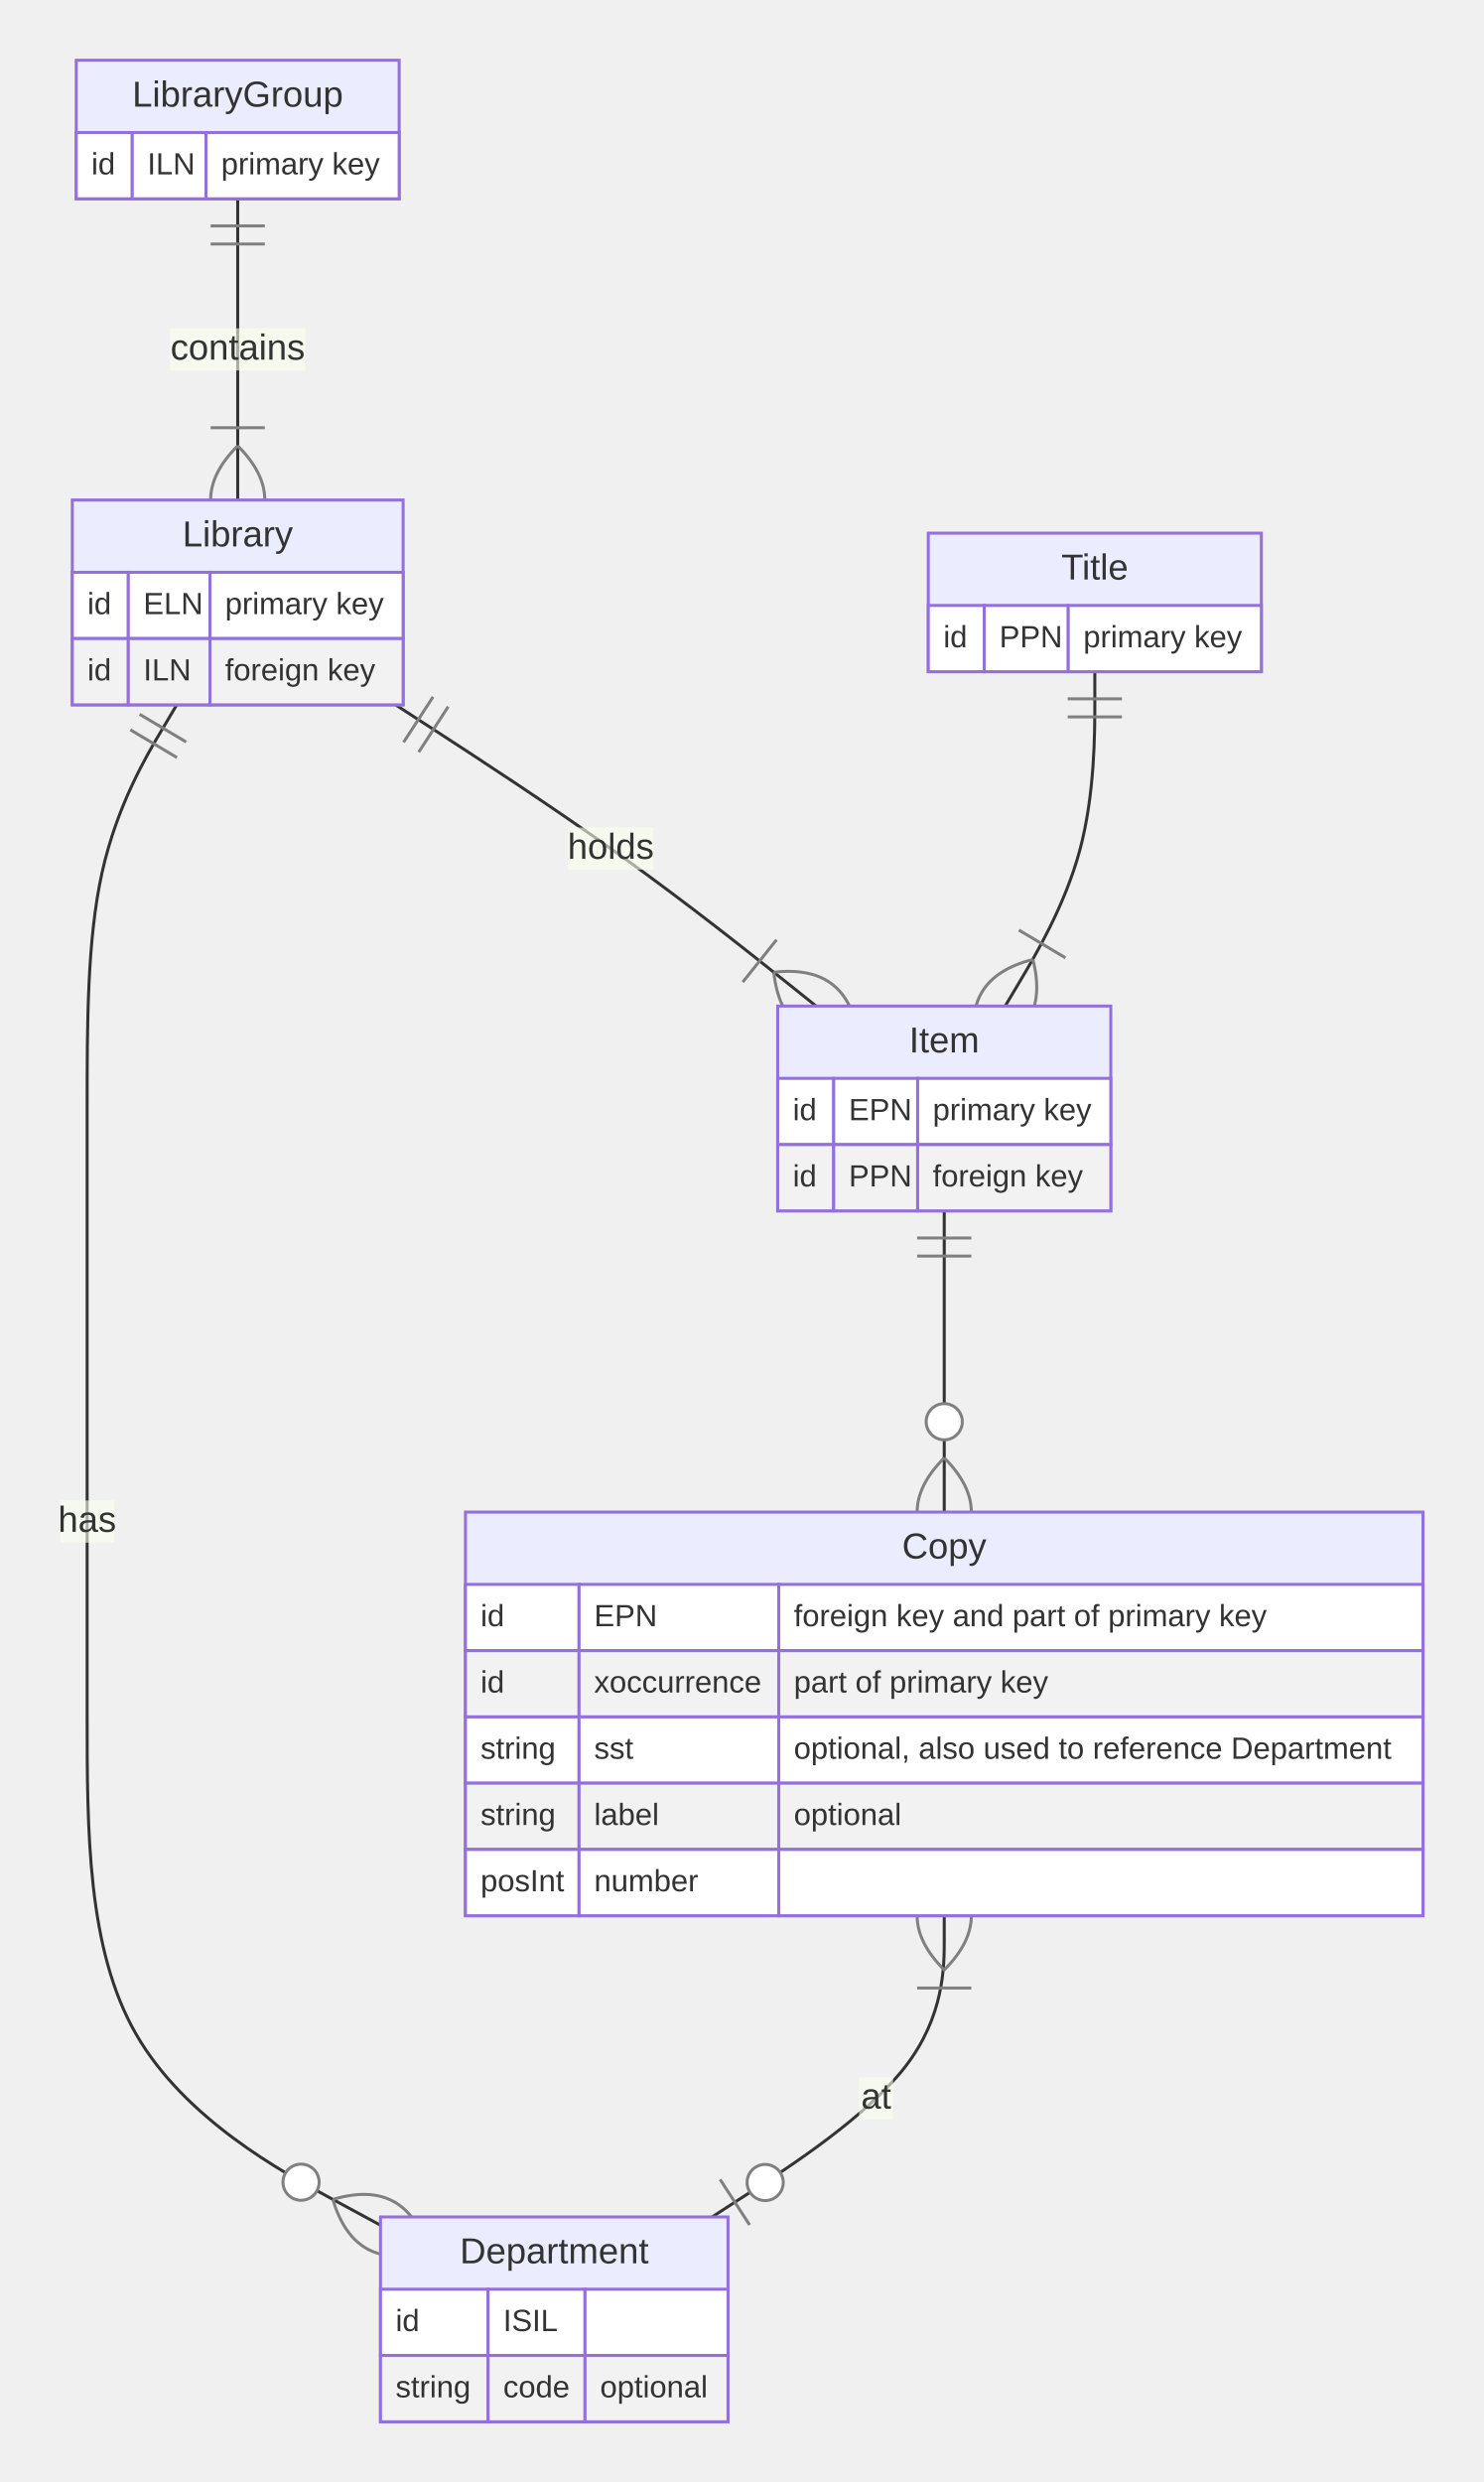
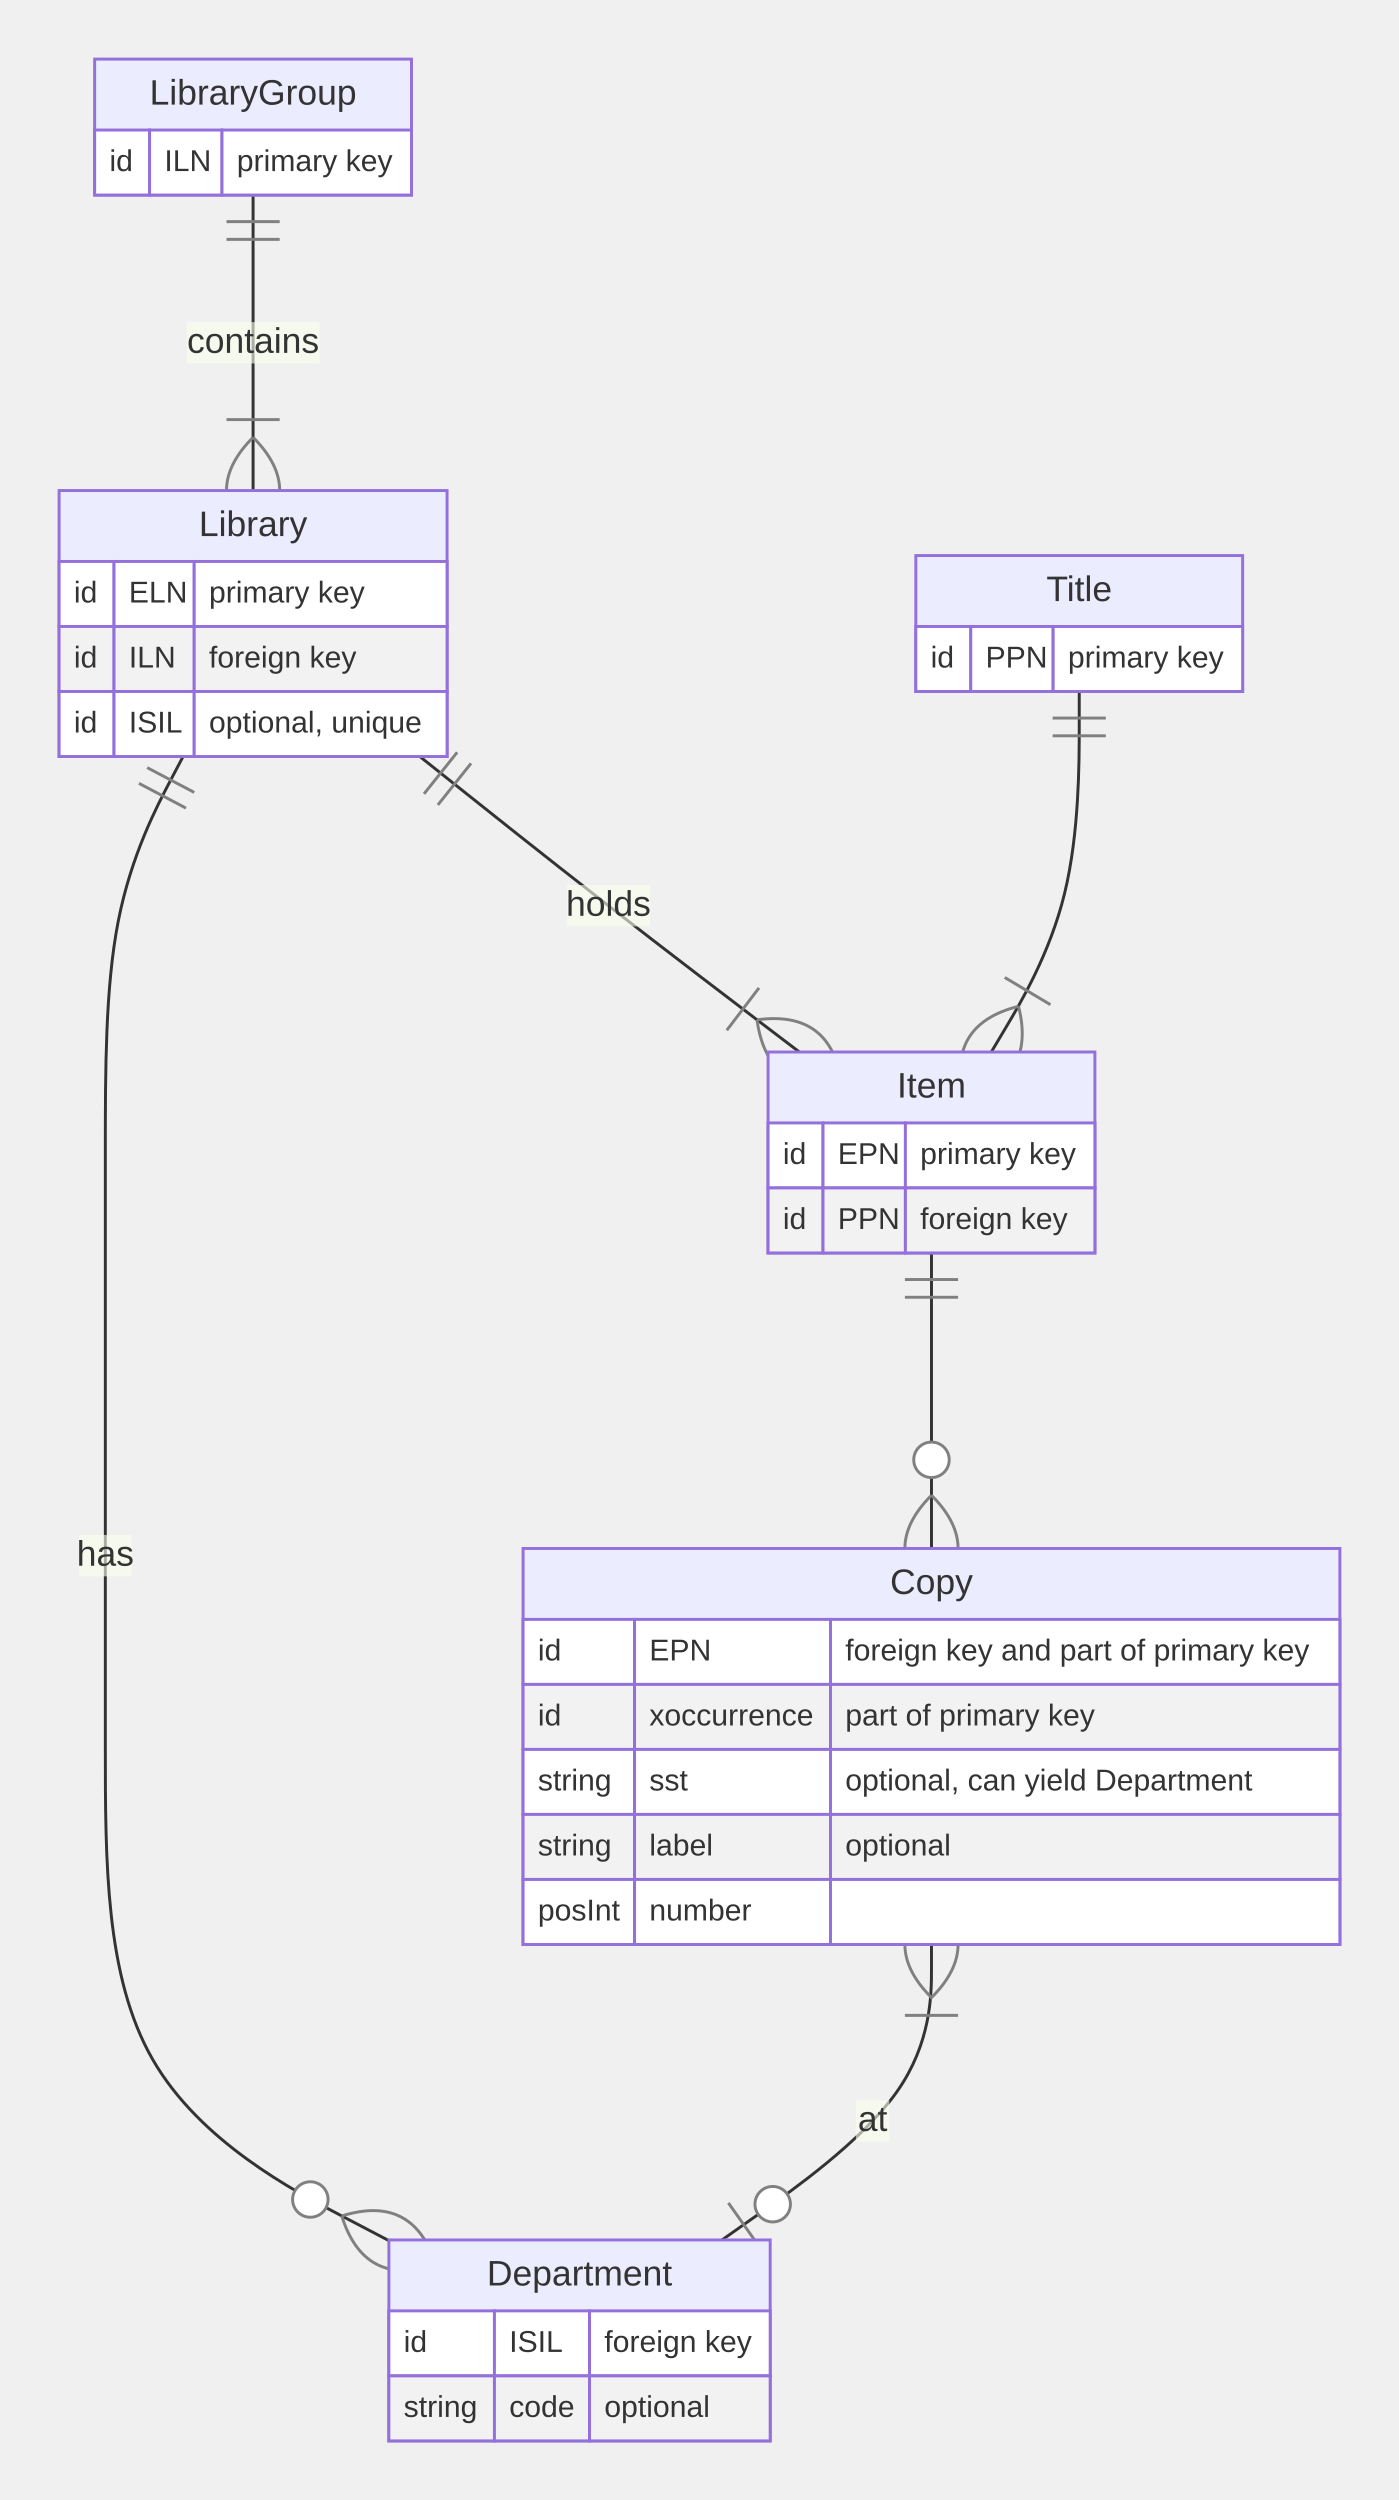
- <svg xmlns="http://www.w3.org/2000/svg" aria-labelledby="chart-title-mermaid-1664963327647 chart-desc-mermaid-1664963327647" role="img" viewBox="-4.009 0 492.504 824" style="max-width: 492.504px; background-color: white;" width="100%" id="mermaid-1664963327647">
-   <style>#mermaid-1664963327647 {font-family:"trebuchet ms",verdana,arial,sans-serif;font-size:16px;fill:#333;}#mermaid-1664963327647 .error-icon{fill:#552222;}#mermaid-1664963327647 .error-text{fill:#552222;stroke:#552222;}#mermaid-1664963327647 .edge-thickness-normal{stroke-width:2px;}#mermaid-1664963327647 .edge-thickness-thick{stroke-width:3.5px;}#mermaid-1664963327647 .edge-pattern-solid{stroke-dasharray:0;}#mermaid-1664963327647 .edge-pattern-dashed{stroke-dasharray:3;}#mermaid-1664963327647 .edge-pattern-dotted{stroke-dasharray:2;}#mermaid-1664963327647 .marker{fill:#333333;stroke:#333333;}#mermaid-1664963327647 .marker.cross{stroke:#333333;}#mermaid-1664963327647 svg{font-family:"trebuchet ms",verdana,arial,sans-serif;font-size:16px;}#mermaid-1664963327647 .entityBox{fill:#ECECFF;stroke:#9370DB;}#mermaid-1664963327647 .attributeBoxOdd{fill:#ffffff;stroke:#9370DB;}#mermaid-1664963327647 .attributeBoxEven{fill:#f2f2f2;stroke:#9370DB;}#mermaid-1664963327647 .relationshipLabelBox{fill:hsl(80, 100%, 96.275%);opacity:0.7;background-color:hsl(80, 100%, 96.275%);}#mermaid-1664963327647 .relationshipLabelBox rect{opacity:0.5;}#mermaid-1664963327647 .relationshipLine{stroke:#333333;}#mermaid-1664963327647 :root{--mermaid-font-family:"trebuchet ms",verdana,arial,sans-serif;}</style>
+ <svg xmlns="http://www.w3.org/2000/svg" aria-labelledby="chart-title-mermaid-1669122152774 chart-desc-mermaid-1669122152774" role="img" viewBox="0 0 473.416 846" style="max-width: 473.416px; background-color: white;" width="100%" id="mermaid-1669122152774">
+   <style>#mermaid-1669122152774 {font-family:"trebuchet ms",verdana,arial,sans-serif;font-size:16px;fill:#333;}#mermaid-1669122152774 .error-icon{fill:#552222;}#mermaid-1669122152774 .error-text{fill:#552222;stroke:#552222;}#mermaid-1669122152774 .edge-thickness-normal{stroke-width:2px;}#mermaid-1669122152774 .edge-thickness-thick{stroke-width:3.5px;}#mermaid-1669122152774 .edge-pattern-solid{stroke-dasharray:0;}#mermaid-1669122152774 .edge-pattern-dashed{stroke-dasharray:3;}#mermaid-1669122152774 .edge-pattern-dotted{stroke-dasharray:2;}#mermaid-1669122152774 .marker{fill:#333333;stroke:#333333;}#mermaid-1669122152774 .marker.cross{stroke:#333333;}#mermaid-1669122152774 svg{font-family:"trebuchet ms",verdana,arial,sans-serif;font-size:16px;}#mermaid-1669122152774 .entityBox{fill:#ECECFF;stroke:#9370DB;}#mermaid-1669122152774 .attributeBoxOdd{fill:#ffffff;stroke:#9370DB;}#mermaid-1669122152774 .attributeBoxEven{fill:#f2f2f2;stroke:#9370DB;}#mermaid-1669122152774 .relationshipLabelBox{fill:hsl(80, 100%, 96.275%);opacity:0.7;background-color:hsl(80, 100%, 96.275%);}#mermaid-1669122152774 .relationshipLabelBox rect{opacity:0.5;}#mermaid-1669122152774 .relationshipLine{stroke:#333333;}#mermaid-1669122152774 :root{--mermaid-font-family:"trebuchet ms",verdana,arial,sans-serif;}</style>
  <g />
  <defs>
    <marker orient="auto" markerHeight="18" markerWidth="18" refY="9" refX="0" id="ONLY_ONE_START">
      <path d="M9,0 L9,18 M15,0 L15,18" fill="none" stroke="gray" />
    </marker>
  </defs>
  <defs>
    <marker orient="auto" markerHeight="18" markerWidth="18" refY="9" refX="18" id="ONLY_ONE_END">
      <path d="M3,0 L3,18 M9,0 L9,18" fill="none" stroke="gray" />
    </marker>
  </defs>
  <defs>
    <marker orient="auto" markerHeight="18" markerWidth="30" refY="9" refX="0" id="ZERO_OR_ONE_START">
      <circle r="6" cy="9" cx="21" fill="white" stroke="gray" />
      <path d="M9,0 L9,18" fill="none" stroke="gray" />
    </marker>
  </defs>
  <defs>
    <marker orient="auto" markerHeight="18" markerWidth="30" refY="9" refX="30" id="ZERO_OR_ONE_END">
      <circle r="6" cy="9" cx="9" fill="white" stroke="gray" />
      <path d="M21,0 L21,18" fill="none" stroke="gray" />
    </marker>
  </defs>
  <defs>
    <marker orient="auto" markerHeight="36" markerWidth="45" refY="18" refX="18" id="ONE_OR_MORE_START">
      <path d="M0,18 Q 18,0 36,18 Q 18,36 0,18 M42,9 L42,27" fill="none" stroke="gray" />
    </marker>
  </defs>
  <defs>
    <marker orient="auto" markerHeight="36" markerWidth="45" refY="18" refX="27" id="ONE_OR_MORE_END">
      <path d="M3,9 L3,27 M9,18 Q27,0 45,18 Q27,36 9,18" fill="none" stroke="gray" />
    </marker>
  </defs>
  <defs>
    <marker orient="auto" markerHeight="36" markerWidth="57" refY="18" refX="18" id="ZERO_OR_MORE_START">
      <circle r="6" cy="18" cx="48" fill="white" stroke="gray" />
      <path d="M0,18 Q18,0 36,18 Q18,36 0,18" fill="none" stroke="gray" />
    </marker>
  </defs>
  <defs>
    <marker orient="auto" markerHeight="36" markerWidth="57" refY="18" refX="39" id="ZERO_OR_MORE_END">
      <circle r="6" cy="18" cx="9" fill="white" stroke="gray" />
      <path d="M21,18 Q39,0 57,18 Q39,36 21,18" fill="none" stroke="gray" />
    </marker>
  </defs>
-   <path marker-start="url(#ONLY_ONE_START)" marker-end="url(#ONE_OR_MORE_END)" fill="none" stroke="gray" d="M74.922,66L74.922,74.333C74.922,82.667,74.922,99.333,74.922,116C74.922,132.667,74.922,149.333,74.922,157.667L74.922,166" class="er relationshipLine" />
-   <path marker-start="url(#ONLY_ONE_START)" marker-end="url(#ONE_OR_MORE_END)" fill="none" stroke="gray" d="M359.519,223L359.519,233.167C359.519,243.333,359.519,263.667,354.559,282.167C349.598,300.667,339.678,317.333,334.718,325.667L329.757,334" class="er relationshipLine" />
-   <path marker-start="url(#ONLY_ONE_START)" marker-end="url(#ONE_OR_MORE_END)" fill="none" stroke="gray" d="M127.334,234L140.18,242.333C153.026,250.667,178.718,267.333,201.991,284C225.265,300.667,246.12,317.333,256.547,325.667L266.975,334" class="er relationshipLine" />
-   <path marker-start="url(#ONLY_ONE_START)" marker-end="url(#ZERO_OR_MORE_END)" fill="none" stroke="gray" d="M309.519,402L309.519,410.333C309.519,418.667,309.519,435.333,309.519,452C309.519,468.667,309.519,485.333,309.519,493.667L309.519,502" class="er relationshipLine" />
-   <path marker-start="url(#ONLY_ONE_START)" marker-end="url(#ZERO_OR_MORE_END)" fill="none" stroke="gray" d="M54.684,234L49.723,242.333C44.763,250.667,34.843,267.333,29.882,289.667C24.922,312,24.922,340,24.922,368C24.922,396,24.922,424,24.922,457.5C24.922,491,24.922,530,24.922,569C24.922,608,24.922,647,41.158,675.293C57.393,703.585,89.865,721.17,106.101,729.963L122.336,738.755" class="er relationshipLine" />
-   <path marker-start="url(#ONE_OR_MORE_START)" marker-end="url(#ZERO_OR_ONE_END)" fill="none" stroke="gray" d="M309.519,636L309.519,644.333C309.519,652.667,309.519,669.333,296.673,686C283.827,702.667,258.135,719.333,245.289,727.667L232.443,736" class="er relationshipLine" />
-   <g transform="translate(21.3125,20 )" id="LibraryGroup">
+   <path marker-start="url(#ONLY_ONE_START)" marker-end="url(#ONE_OR_MORE_END)" fill="none" stroke="gray" d="M85.643,66L85.643,74.333C85.643,82.667,85.643,99.333,85.643,116C85.643,132.667,85.643,149.333,85.643,157.667L85.643,166" class="er relationshipLine" />
+   <path marker-start="url(#ONLY_ONE_START)" marker-end="url(#ONE_OR_MORE_END)" fill="none" stroke="gray" d="M365.213,234L365.213,246C365.213,258,365.213,282,360.253,302.333C355.293,322.667,345.372,339.333,340.412,347.667L335.452,356" class="er relationshipLine" />
+   <path marker-start="url(#ONLY_ONE_START)" marker-end="url(#ONE_OR_MORE_END)" fill="none" stroke="gray" d="M142.059,256L152.506,264.333C162.954,272.667,183.849,289.333,205.256,306C226.662,322.667,248.581,339.333,259.54,347.667L270.5,356" class="er relationshipLine" />
+   <path marker-start="url(#ONLY_ONE_START)" marker-end="url(#ZERO_OR_MORE_END)" fill="none" stroke="gray" d="M315.213,424L315.213,432.333C315.213,440.667,315.213,457.333,315.213,474C315.213,490.667,315.213,507.333,315.213,515.667L315.213,524" class="er relationshipLine" />
+   <path marker-start="url(#ONLY_ONE_START)" marker-end="url(#ZERO_OR_MORE_END)" fill="none" stroke="gray" d="M61.958,256L57.572,264.333C53.186,272.667,44.415,289.333,40.029,311.667C35.643,334,35.643,362,35.643,390C35.643,418,35.643,446,35.643,479.5C35.643,513,35.643,552,35.643,591C35.643,630,35.643,669,51.635,696.871C67.627,724.743,99.612,741.486,115.605,749.857L131.597,758.229" class="er relationshipLine" />
+   <path marker-start="url(#ONE_OR_MORE_START)" marker-end="url(#ZERO_OR_ONE_END)" fill="none" stroke="gray" d="M315.213,658L315.213,666.333C315.213,674.667,315.213,691.333,303.398,708C291.582,724.667,267.951,741.333,256.136,749.667L244.32,758" class="er relationshipLine" />
+   <g transform="translate(32.03325,20 )" id="LibraryGroup">
    <rect height="46" width="107.219" y="0" x="0" stroke="gray" fill-opacity="100%" fill="honeydew" class="er entityBox" />
    <text transform="translate(53.60938,12)" style="font-family: &quot;trebuchet ms&quot;, verdana, arial, sans-serif;; font-size: 12px" text-anchor="middle" dominant-baseline="middle" y="0" x="0" id="entity-LibraryGroup" class="er entityLabel">LibraryGroup</text>
    <rect height="22" width="18.594" y="24" x="0" stroke="gray" fill-opacity="100%" fill="honeydew" class="er attributeBoxOdd" />
    <text transform="translate(5,35)" style="font-family: &quot;trebuchet ms&quot;, verdana, arial, sans-serif;; font-size: 10.2px" text-anchor="left" dominant-baseline="middle" y="0" x="0" id="entity-LibraryGroup-attr-1-type" class="er entityLabel">id</text>
    <rect height="22" width="24.5" y="24" x="18.594" stroke="gray" fill-opacity="100%" fill="honeydew" class="er attributeBoxOdd" />
    <text transform="translate(23.59375,35)" style="font-family: &quot;trebuchet ms&quot;, verdana, arial, sans-serif;; font-size: 10.2px" text-anchor="left" dominant-baseline="middle" y="0" x="0" id="entity-LibraryGroup-attr-1-name" class="er entityLabel">ILN</text>
    <rect height="22" width="64.125" y="24" x="43.094" stroke="gray" fill-opacity="100%" fill="honeydew" class="er attributeBoxOdd" />
    <text transform="translate(48.09375,35)" style="font-family: &quot;trebuchet ms&quot;, verdana, arial, sans-serif;; font-size: 10.2px" text-anchor="left" dominant-baseline="middle" y="0" x="0" id="entity-LibraryGroup-attr-1-comment" class="er entityLabel">primary key</text>
  </g>
  <g transform="translate(20,166 )" id="Library">
-     <rect height="68" width="109.844" y="0" x="0" stroke="gray" fill-opacity="100%" fill="honeydew" class="er entityBox" />
-     <text transform="translate(54.92188,12)" style="font-family: &quot;trebuchet ms&quot;, verdana, arial, sans-serif;; font-size: 12px" text-anchor="middle" dominant-baseline="middle" y="0" x="0" id="entity-Library" class="er entityLabel">Library</text>
+     <rect height="90" width="131.285" y="0" x="0" stroke="gray" fill-opacity="100%" fill="honeydew" class="er entityBox" />
+     <text transform="translate(65.64262,12)" style="font-family: &quot;trebuchet ms&quot;, verdana, arial, sans-serif;; font-size: 12px" text-anchor="middle" dominant-baseline="middle" y="0" x="0" id="entity-Library" class="er entityLabel">Library</text>
    <rect height="22" width="18.594" y="24" x="0" stroke="gray" fill-opacity="100%" fill="honeydew" class="er attributeBoxOdd" />
    <text transform="translate(5,35)" style="font-family: &quot;trebuchet ms&quot;, verdana, arial, sans-serif;; font-size: 10.2px" text-anchor="left" dominant-baseline="middle" y="0" x="0" id="entity-Library-attr-1-type" class="er entityLabel">id</text>
    <rect height="22" width="27.125" y="24" x="18.594" stroke="gray" fill-opacity="100%" fill="honeydew" class="er attributeBoxOdd" />
    <text transform="translate(23.59375,35)" style="font-family: &quot;trebuchet ms&quot;, verdana, arial, sans-serif;; font-size: 10.2px" text-anchor="left" dominant-baseline="middle" y="0" x="0" id="entity-Library-attr-1-name" class="er entityLabel">ELN</text>
-     <rect height="22" width="64.125" y="24" x="45.719" stroke="gray" fill-opacity="100%" fill="honeydew" class="er attributeBoxOdd" />
+     <rect height="22" width="85.566" y="24" x="45.719" stroke="gray" fill-opacity="100%" fill="honeydew" class="er attributeBoxOdd" />
    <text transform="translate(50.71875,35)" style="font-family: &quot;trebuchet ms&quot;, verdana, arial, sans-serif;; font-size: 10.2px" text-anchor="left" dominant-baseline="middle" y="0" x="0" id="entity-Library-attr-1-comment" class="er entityLabel">primary key</text>
    <rect height="22" width="18.594" y="46" x="0" stroke="gray" fill-opacity="100%" fill="honeydew" class="er attributeBoxEven" />
    <text transform="translate(5,57)" style="font-family: &quot;trebuchet ms&quot;, verdana, arial, sans-serif;; font-size: 10.2px" text-anchor="left" dominant-baseline="middle" y="0" x="0" id="entity-Library-attr-2-type" class="er entityLabel">id</text>
    <rect height="22" width="27.125" y="46" x="18.594" stroke="gray" fill-opacity="100%" fill="honeydew" class="er attributeBoxEven" />
    <text transform="translate(23.59375,57)" style="font-family: &quot;trebuchet ms&quot;, verdana, arial, sans-serif;; font-size: 10.2px" text-anchor="left" dominant-baseline="middle" y="0" x="0" id="entity-Library-attr-2-name" class="er entityLabel">ILN</text>
-     <rect height="22" width="64.125" y="46" x="45.719" stroke="gray" fill-opacity="100%" fill="honeydew" class="er attributeBoxEven" />
+     <rect height="22" width="85.566" y="46" x="45.719" stroke="gray" fill-opacity="100%" fill="honeydew" class="er attributeBoxEven" />
    <text transform="translate(50.71875,57)" style="font-family: &quot;trebuchet ms&quot;, verdana, arial, sans-serif;; font-size: 10.2px" text-anchor="left" dominant-baseline="middle" y="0" x="0" id="entity-Library-attr-2-comment" class="er entityLabel">foreign key</text>
+     <rect height="22" width="18.594" y="68" x="0" stroke="gray" fill-opacity="100%" fill="honeydew" class="er attributeBoxOdd" />
+     <text transform="translate(5,79)" style="font-family: &quot;trebuchet ms&quot;, verdana, arial, sans-serif;; font-size: 10.2px" text-anchor="left" dominant-baseline="middle" y="0" x="0" id="entity-Library-attr-3-type" class="er entityLabel">id</text>
+     <rect height="22" width="27.125" y="68" x="18.594" stroke="gray" fill-opacity="100%" fill="honeydew" class="er attributeBoxOdd" />
+     <text transform="translate(23.59375,79)" style="font-family: &quot;trebuchet ms&quot;, verdana, arial, sans-serif;; font-size: 10.2px" text-anchor="left" dominant-baseline="middle" y="0" x="0" id="entity-Library-attr-3-name" class="er entityLabel">ISIL</text>
+     <rect height="22" width="85.566" y="68" x="45.719" stroke="gray" fill-opacity="100%" fill="honeydew" class="er attributeBoxOdd" />
+     <text transform="translate(50.71875,79)" style="font-family: &quot;trebuchet ms&quot;, verdana, arial, sans-serif;; font-size: 10.2px" text-anchor="left" dominant-baseline="middle" y="0" x="0" id="entity-Library-attr-3-comment" class="er entityLabel">optional, unique</text>
  </g>
-   <g transform="translate(304.2222,177 )" id="Title">
+   <g transform="translate(309.9166,188 )" id="Title">
    <rect height="46" width="110.594" y="0" x="0" stroke="gray" fill-opacity="100%" fill="honeydew" class="er entityBox" />
    <text transform="translate(55.29688,12)" style="font-family: &quot;trebuchet ms&quot;, verdana, arial, sans-serif;; font-size: 12px" text-anchor="middle" dominant-baseline="middle" y="0" x="0" id="entity-Title" class="er entityLabel">Title</text>
    <rect height="22" width="18.594" y="24" x="0" stroke="gray" fill-opacity="100%" fill="honeydew" class="er attributeBoxOdd" />
    <text transform="translate(5,35)" style="font-family: &quot;trebuchet ms&quot;, verdana, arial, sans-serif;; font-size: 10.2px" text-anchor="left" dominant-baseline="middle" y="0" x="0" id="entity-Title-attr-1-type" class="er entityLabel">id</text>
    <rect height="22" width="27.875" y="24" x="18.594" stroke="gray" fill-opacity="100%" fill="honeydew" class="er attributeBoxOdd" />
    <text transform="translate(23.59375,35)" style="font-family: &quot;trebuchet ms&quot;, verdana, arial, sans-serif;; font-size: 10.2px" text-anchor="left" dominant-baseline="middle" y="0" x="0" id="entity-Title-attr-1-name" class="er entityLabel">PPN</text>
    <rect height="22" width="64.125" y="24" x="46.469" stroke="gray" fill-opacity="100%" fill="honeydew" class="er attributeBoxOdd" />
    <text transform="translate(51.46875,35)" style="font-family: &quot;trebuchet ms&quot;, verdana, arial, sans-serif;; font-size: 10.2px" text-anchor="left" dominant-baseline="middle" y="0" x="0" id="entity-Title-attr-1-comment" class="er entityLabel">primary key</text>
  </g>
-   <g transform="translate(254.2222,334 )" id="Item">
+   <g transform="translate(259.9166,356 )" id="Item">
    <rect height="68" width="110.594" y="0" x="0" stroke="gray" fill-opacity="100%" fill="honeydew" class="er entityBox" />
    <text transform="translate(55.29688,12)" style="font-family: &quot;trebuchet ms&quot;, verdana, arial, sans-serif;; font-size: 12px" text-anchor="middle" dominant-baseline="middle" y="0" x="0" id="entity-Item" class="er entityLabel">Item</text>
    <rect height="22" width="18.594" y="24" x="0" stroke="gray" fill-opacity="100%" fill="honeydew" class="er attributeBoxOdd" />
    <text transform="translate(5,35)" style="font-family: &quot;trebuchet ms&quot;, verdana, arial, sans-serif;; font-size: 10.2px" text-anchor="left" dominant-baseline="middle" y="0" x="0" id="entity-Item-attr-1-type" class="er entityLabel">id</text>
    <rect height="22" width="27.875" y="24" x="18.594" stroke="gray" fill-opacity="100%" fill="honeydew" class="er attributeBoxOdd" />
    <text transform="translate(23.59375,35)" style="font-family: &quot;trebuchet ms&quot;, verdana, arial, sans-serif;; font-size: 10.2px" text-anchor="left" dominant-baseline="middle" y="0" x="0" id="entity-Item-attr-1-name" class="er entityLabel">EPN</text>
    <rect height="22" width="64.125" y="24" x="46.469" stroke="gray" fill-opacity="100%" fill="honeydew" class="er attributeBoxOdd" />
    <text transform="translate(51.46875,35)" style="font-family: &quot;trebuchet ms&quot;, verdana, arial, sans-serif;; font-size: 10.2px" text-anchor="left" dominant-baseline="middle" y="0" x="0" id="entity-Item-attr-1-comment" class="er entityLabel">primary key</text>
    <rect height="22" width="18.594" y="46" x="0" stroke="gray" fill-opacity="100%" fill="honeydew" class="er attributeBoxEven" />
    <text transform="translate(5,57)" style="font-family: &quot;trebuchet ms&quot;, verdana, arial, sans-serif;; font-size: 10.2px" text-anchor="left" dominant-baseline="middle" y="0" x="0" id="entity-Item-attr-2-type" class="er entityLabel">id</text>
    <rect height="22" width="27.875" y="46" x="18.594" stroke="gray" fill-opacity="100%" fill="honeydew" class="er attributeBoxEven" />
    <text transform="translate(23.59375,57)" style="font-family: &quot;trebuchet ms&quot;, verdana, arial, sans-serif;; font-size: 10.2px" text-anchor="left" dominant-baseline="middle" y="0" x="0" id="entity-Item-attr-2-name" class="er entityLabel">PPN</text>
    <rect height="22" width="64.125" y="46" x="46.469" stroke="gray" fill-opacity="100%" fill="honeydew" class="er attributeBoxEven" />
    <text transform="translate(51.46875,57)" style="font-family: &quot;trebuchet ms&quot;, verdana, arial, sans-serif;; font-size: 10.2px" text-anchor="left" dominant-baseline="middle" y="0" x="0" id="entity-Item-attr-2-comment" class="er entityLabel">foreign key</text>
  </g>
-   <g transform="translate(150.5434,502 )" id="Copy">
-     <rect height="134" width="317.951" y="0" x="0" stroke="gray" fill-opacity="100%" fill="honeydew" class="er entityBox" />
-     <text transform="translate(158.9757,12)" style="font-family: &quot;trebuchet ms&quot;, verdana, arial, sans-serif;; font-size: 12px" text-anchor="middle" dominant-baseline="middle" y="0" x="0" id="entity-Copy" class="er entityLabel">Copy</text>
+   <g transform="translate(177.0113,524 )" id="Copy">
+     <rect height="134" width="276.404" y="0" x="0" stroke="gray" fill-opacity="100%" fill="honeydew" class="er entityBox" />
+     <text transform="translate(138.2022,12)" style="font-family: &quot;trebuchet ms&quot;, verdana, arial, sans-serif;; font-size: 12px" text-anchor="middle" dominant-baseline="middle" y="0" x="0" id="entity-Copy" class="er entityLabel">Copy</text>
    <rect height="22" width="37.719" y="24" x="0" stroke="gray" fill-opacity="100%" fill="honeydew" class="er attributeBoxOdd" />
    <text transform="translate(5,35)" style="font-family: &quot;trebuchet ms&quot;, verdana, arial, sans-serif;; font-size: 10.2px" text-anchor="left" dominant-baseline="middle" y="0" x="0" id="entity-Copy-attr-1-type" class="er entityLabel">id</text>
    <rect height="22" width="66.311" y="24" x="37.719" stroke="gray" fill-opacity="100%" fill="honeydew" class="er attributeBoxOdd" />
    <text transform="translate(42.71875,35)" style="font-family: &quot;trebuchet ms&quot;, verdana, arial, sans-serif;; font-size: 10.2px" text-anchor="left" dominant-baseline="middle" y="0" x="0" id="entity-Copy-attr-1-name" class="er entityLabel">EPN</text>
-     <rect height="22" width="213.922" y="24" x="104.029" stroke="gray" fill-opacity="100%" fill="honeydew" class="er attributeBoxOdd" />
+     <rect height="22" width="172.375" y="24" x="104.029" stroke="gray" fill-opacity="100%" fill="honeydew" class="er attributeBoxOdd" />
    <text transform="translate(109.0295,35)" style="font-family: &quot;trebuchet ms&quot;, verdana, arial, sans-serif;; font-size: 10.2px" text-anchor="left" dominant-baseline="middle" y="0" x="0" id="entity-Copy-attr-1-comment" class="er entityLabel">foreign key and part of primary key</text>
    <rect height="22" width="37.719" y="46" x="0" stroke="gray" fill-opacity="100%" fill="honeydew" class="er attributeBoxEven" />
    <text transform="translate(5,57)" style="font-family: &quot;trebuchet ms&quot;, verdana, arial, sans-serif;; font-size: 10.2px" text-anchor="left" dominant-baseline="middle" y="0" x="0" id="entity-Copy-attr-2-type" class="er entityLabel">id</text>
    <rect height="22" width="66.311" y="46" x="37.719" stroke="gray" fill-opacity="100%" fill="honeydew" class="er attributeBoxEven" />
    <text transform="translate(42.71875,57)" style="font-family: &quot;trebuchet ms&quot;, verdana, arial, sans-serif;; font-size: 10.2px" text-anchor="left" dominant-baseline="middle" y="0" x="0" id="entity-Copy-attr-2-name" class="er entityLabel">xoccurrence</text>
-     <rect height="22" width="213.922" y="46" x="104.029" stroke="gray" fill-opacity="100%" fill="honeydew" class="er attributeBoxEven" />
+     <rect height="22" width="172.375" y="46" x="104.029" stroke="gray" fill-opacity="100%" fill="honeydew" class="er attributeBoxEven" />
    <text transform="translate(109.0295,57)" style="font-family: &quot;trebuchet ms&quot;, verdana, arial, sans-serif;; font-size: 10.2px" text-anchor="left" dominant-baseline="middle" y="0" x="0" id="entity-Copy-attr-2-comment" class="er entityLabel">part of primary key</text>
    <rect height="22" width="37.719" y="68" x="0" stroke="gray" fill-opacity="100%" fill="honeydew" class="er attributeBoxOdd" />
    <text transform="translate(5,79)" style="font-family: &quot;trebuchet ms&quot;, verdana, arial, sans-serif;; font-size: 10.2px" text-anchor="left" dominant-baseline="middle" y="0" x="0" id="entity-Copy-attr-3-type" class="er entityLabel">string</text>
    <rect height="22" width="66.311" y="68" x="37.719" stroke="gray" fill-opacity="100%" fill="honeydew" class="er attributeBoxOdd" />
    <text transform="translate(42.71875,79)" style="font-family: &quot;trebuchet ms&quot;, verdana, arial, sans-serif;; font-size: 10.2px" text-anchor="left" dominant-baseline="middle" y="0" x="0" id="entity-Copy-attr-3-name" class="er entityLabel">sst</text>
-     <rect height="22" width="213.922" y="68" x="104.029" stroke="gray" fill-opacity="100%" fill="honeydew" class="er attributeBoxOdd" />
-     <text transform="translate(109.0295,79)" style="font-family: &quot;trebuchet ms&quot;, verdana, arial, sans-serif;; font-size: 10.2px" text-anchor="left" dominant-baseline="middle" y="0" x="0" id="entity-Copy-attr-3-comment" class="er entityLabel">optional, also used to reference Department</text>
+     <rect height="22" width="172.375" y="68" x="104.029" stroke="gray" fill-opacity="100%" fill="honeydew" class="er attributeBoxOdd" />
+     <text transform="translate(109.0295,79)" style="font-family: &quot;trebuchet ms&quot;, verdana, arial, sans-serif;; font-size: 10.2px" text-anchor="left" dominant-baseline="middle" y="0" x="0" id="entity-Copy-attr-3-comment" class="er entityLabel">optional, can yield Department</text>
    <rect height="22" width="37.719" y="90" x="0" stroke="gray" fill-opacity="100%" fill="honeydew" class="er attributeBoxEven" />
    <text transform="translate(5,101)" style="font-family: &quot;trebuchet ms&quot;, verdana, arial, sans-serif;; font-size: 10.2px" text-anchor="left" dominant-baseline="middle" y="0" x="0" id="entity-Copy-attr-4-type" class="er entityLabel">string</text>
    <rect height="22" width="66.311" y="90" x="37.719" stroke="gray" fill-opacity="100%" fill="honeydew" class="er attributeBoxEven" />
    <text transform="translate(42.71875,101)" style="font-family: &quot;trebuchet ms&quot;, verdana, arial, sans-serif;; font-size: 10.2px" text-anchor="left" dominant-baseline="middle" y="0" x="0" id="entity-Copy-attr-4-name" class="er entityLabel">label</text>
-     <rect height="22" width="213.922" y="90" x="104.029" stroke="gray" fill-opacity="100%" fill="honeydew" class="er attributeBoxEven" />
+     <rect height="22" width="172.375" y="90" x="104.029" stroke="gray" fill-opacity="100%" fill="honeydew" class="er attributeBoxEven" />
    <text transform="translate(109.0295,101)" style="font-family: &quot;trebuchet ms&quot;, verdana, arial, sans-serif;; font-size: 10.2px" text-anchor="left" dominant-baseline="middle" y="0" x="0" id="entity-Copy-attr-4-comment" class="er entityLabel">optional</text>
    <rect height="22" width="37.719" y="112" x="0" stroke="gray" fill-opacity="100%" fill="honeydew" class="er attributeBoxOdd" />
    <text transform="translate(5,123)" style="font-family: &quot;trebuchet ms&quot;, verdana, arial, sans-serif;; font-size: 10.2px" text-anchor="left" dominant-baseline="middle" y="0" x="0" id="entity-Copy-attr-5-type" class="er entityLabel">posInt</text>
    <rect height="22" width="66.311" y="112" x="37.719" stroke="gray" fill-opacity="100%" fill="honeydew" class="er attributeBoxOdd" />
    <text transform="translate(42.71875,123)" style="font-family: &quot;trebuchet ms&quot;, verdana, arial, sans-serif;; font-size: 10.2px" text-anchor="left" dominant-baseline="middle" y="0" x="0" id="entity-Copy-attr-5-name" class="er entityLabel">number</text>
-     <rect height="22" width="213.922" y="112" x="104.029" stroke="gray" fill-opacity="100%" fill="honeydew" class="er attributeBoxOdd" />
+     <rect height="22" width="172.375" y="112" x="104.029" stroke="gray" fill-opacity="100%" fill="honeydew" class="er attributeBoxOdd" />
    <text transform="translate(109.0295,123)" style="font-family: &quot;trebuchet ms&quot;, verdana, arial, sans-serif;; font-size: 10.2px" text-anchor="left" dominant-baseline="middle" y="0" x="0" id="entity-Copy-attr-5-comment" class="er entityLabel" />
  </g>
-   <g transform="translate(122.3364,736 )" id="Department">
-     <rect height="68" width="115.39" y="0" x="0" stroke="gray" fill-opacity="100%" fill="honeydew" class="er entityBox" />
-     <text transform="translate(57.69485,12)" style="font-family: &quot;trebuchet ms&quot;, verdana, arial, sans-serif;; font-size: 12px" text-anchor="middle" dominant-baseline="middle" y="0" x="0" id="entity-Department" class="er entityLabel">Department</text>
+   <g transform="translate(131.5972,758 )" id="Department">
+     <rect height="68" width="129.03" y="0" x="0" stroke="gray" fill-opacity="100%" fill="honeydew" class="er entityBox" />
+     <text transform="translate(64.51517,12)" style="font-family: &quot;trebuchet ms&quot;, verdana, arial, sans-serif;; font-size: 12px" text-anchor="middle" dominant-baseline="middle" y="0" x="0" id="entity-Department" class="er entityLabel">Department</text>
    <rect height="22" width="35.719" y="24" x="0" stroke="gray" fill-opacity="100%" fill="honeydew" class="er attributeBoxOdd" />
    <text transform="translate(5,35)" style="font-family: &quot;trebuchet ms&quot;, verdana, arial, sans-serif;; font-size: 10.2px" text-anchor="left" dominant-baseline="middle" y="0" x="0" id="entity-Department-attr-1-type" class="er entityLabel">id</text>
    <rect height="22" width="32.187" y="24" x="35.719" stroke="gray" fill-opacity="100%" fill="honeydew" class="er attributeBoxOdd" />
    <text transform="translate(40.71875,35)" style="font-family: &quot;trebuchet ms&quot;, verdana, arial, sans-serif;; font-size: 10.2px" text-anchor="left" dominant-baseline="middle" y="0" x="0" id="entity-Department-attr-1-name" class="er entityLabel">ISIL</text>
-     <rect height="22" width="47.484" y="24" x="67.905" stroke="gray" fill-opacity="100%" fill="honeydew" class="er attributeBoxOdd" />
-     <text transform="translate(72.90533,35)" style="font-family: &quot;trebuchet ms&quot;, verdana, arial, sans-serif;; font-size: 10.2px" text-anchor="left" dominant-baseline="middle" y="0" x="0" id="entity-Department-attr-1-comment" class="er entityLabel" />
+     <rect height="22" width="61.125" y="24" x="67.905" stroke="gray" fill-opacity="100%" fill="honeydew" class="er attributeBoxOdd" />
+     <text transform="translate(72.90533,35)" style="font-family: &quot;trebuchet ms&quot;, verdana, arial, sans-serif;; font-size: 10.2px" text-anchor="left" dominant-baseline="middle" y="0" x="0" id="entity-Department-attr-1-comment" class="er entityLabel">foreign key</text>
    <rect height="22" width="35.719" y="46" x="0" stroke="gray" fill-opacity="100%" fill="honeydew" class="er attributeBoxEven" />
    <text transform="translate(5,57)" style="font-family: &quot;trebuchet ms&quot;, verdana, arial, sans-serif;; font-size: 10.2px" text-anchor="left" dominant-baseline="middle" y="0" x="0" id="entity-Department-attr-2-type" class="er entityLabel">string</text>
    <rect height="22" width="32.187" y="46" x="35.719" stroke="gray" fill-opacity="100%" fill="honeydew" class="er attributeBoxEven" />
    <text transform="translate(40.71875,57)" style="font-family: &quot;trebuchet ms&quot;, verdana, arial, sans-serif;; font-size: 10.2px" text-anchor="left" dominant-baseline="middle" y="0" x="0" id="entity-Department-attr-2-name" class="er entityLabel">code</text>
-     <rect height="22" width="47.484" y="46" x="67.905" stroke="gray" fill-opacity="100%" fill="honeydew" class="er attributeBoxEven" />
+     <rect height="22" width="61.125" y="46" x="67.905" stroke="gray" fill-opacity="100%" fill="honeydew" class="er attributeBoxEven" />
    <text transform="translate(72.90533,57)" style="font-family: &quot;trebuchet ms&quot;, verdana, arial, sans-serif;; font-size: 10.2px" text-anchor="left" dominant-baseline="middle" y="0" x="0" id="entity-Department-attr-2-comment" class="er entityLabel">optional</text>
  </g>
-   <rect fill-opacity="85%" fill="white" height="14" width="44.979" y="109" x="52.433" class="er relationshipLabelBox" />
-   <text style="font-family: &quot;trebuchet ms&quot;, verdana, arial, sans-serif;; font-size: 12px" dominant-baseline="middle" text-anchor="middle" y="116" x="74.922" id="rel1" class="er relationshipLabel">contains</text>
-   <rect fill-opacity="85%" fill="white" height="0" width="0" y="281.25" x="354.8" class="er relationshipLabelBox" />
-   <text style="font-family: &quot;trebuchet ms&quot;, verdana, arial, sans-serif;; font-size: 12px" dominant-baseline="middle" text-anchor="middle" y="281.25" x="354.8" id="rel2" class="er relationshipLabel" />
-   <rect fill-opacity="85%" fill="white" height="14" width="28.221" y="274.719" x="184.681" class="er relationshipLabelBox" />
-   <text style="font-family: &quot;trebuchet ms&quot;, verdana, arial, sans-serif;; font-size: 12px" dominant-baseline="middle" text-anchor="middle" y="281.719" x="198.792" id="rel3" class="er relationshipLabel">holds</text>
-   <rect fill-opacity="85%" fill="white" height="0" width="0" y="452" x="309.519" class="er relationshipLabelBox" />
-   <text style="font-family: &quot;trebuchet ms&quot;, verdana, arial, sans-serif;; font-size: 12px" dominant-baseline="middle" text-anchor="middle" y="452" x="309.519" id="rel4" class="er relationshipLabel" />
-   <rect fill-opacity="85%" fill="white" height="14" width="17.861" y="498.15" x="15.991" class="er relationshipLabelBox" />
-   <text style="font-family: &quot;trebuchet ms&quot;, verdana, arial, sans-serif;; font-size: 12px" dominant-baseline="middle" text-anchor="middle" y="505.15" x="24.922" id="rel5" class="er relationshipLabel">has</text>
-   <rect fill-opacity="85%" fill="white" height="14" width="11.305" y="689.632" x="281.246" class="er relationshipLabelBox" />
-   <text style="font-family: &quot;trebuchet ms&quot;, verdana, arial, sans-serif;; font-size: 12px" dominant-baseline="middle" text-anchor="middle" y="696.632" x="286.898" id="rel6" class="er relationshipLabel">at</text>
+   <rect fill-opacity="85%" fill="white" height="14" width="44.979" y="109" x="63.153" class="er relationshipLabelBox" />
+   <text style="font-family: &quot;trebuchet ms&quot;, verdana, arial, sans-serif;; font-size: 12px" dominant-baseline="middle" text-anchor="middle" y="116" x="85.643" id="rel1" class="er relationshipLabel">contains</text>
+   <rect fill-opacity="85%" fill="white" height="0" width="0" y="297.792" x="361.269" class="er relationshipLabelBox" />
+   <text style="font-family: &quot;trebuchet ms&quot;, verdana, arial, sans-serif;; font-size: 12px" dominant-baseline="middle" text-anchor="middle" y="297.792" x="361.269" id="rel2" class="er relationshipLabel" />
+   <rect fill-opacity="85%" fill="white" height="14" width="28.221" y="299.496" x="191.783" class="er relationshipLabelBox" />
+   <text style="font-family: &quot;trebuchet ms&quot;, verdana, arial, sans-serif;; font-size: 12px" dominant-baseline="middle" text-anchor="middle" y="306.496" x="205.893" id="rel3" class="er relationshipLabel">holds</text>
+   <rect fill-opacity="85%" fill="white" height="0" width="0" y="474" x="315.214" class="er relationshipLabelBox" />
+   <text style="font-family: &quot;trebuchet ms&quot;, verdana, arial, sans-serif;; font-size: 12px" dominant-baseline="middle" text-anchor="middle" y="474" x="315.214" id="rel4" class="er relationshipLabel" />
+   <rect fill-opacity="85%" fill="white" height="14" width="17.861" y="519.432" x="26.712" class="er relationshipLabelBox" />
+   <text style="font-family: &quot;trebuchet ms&quot;, verdana, arial, sans-serif;; font-size: 12px" dominant-baseline="middle" text-anchor="middle" y="526.432" x="35.643" id="rel5" class="er relationshipLabel">has</text>
+   <rect fill-opacity="85%" fill="white" height="14" width="11.305" y="710.71" x="289.64" class="er relationshipLabelBox" />
+   <text style="font-family: &quot;trebuchet ms&quot;, verdana, arial, sans-serif;; font-size: 12px" dominant-baseline="middle" text-anchor="middle" y="717.71" x="295.293" id="rel6" class="er relationshipLabel">at</text>
</svg>
